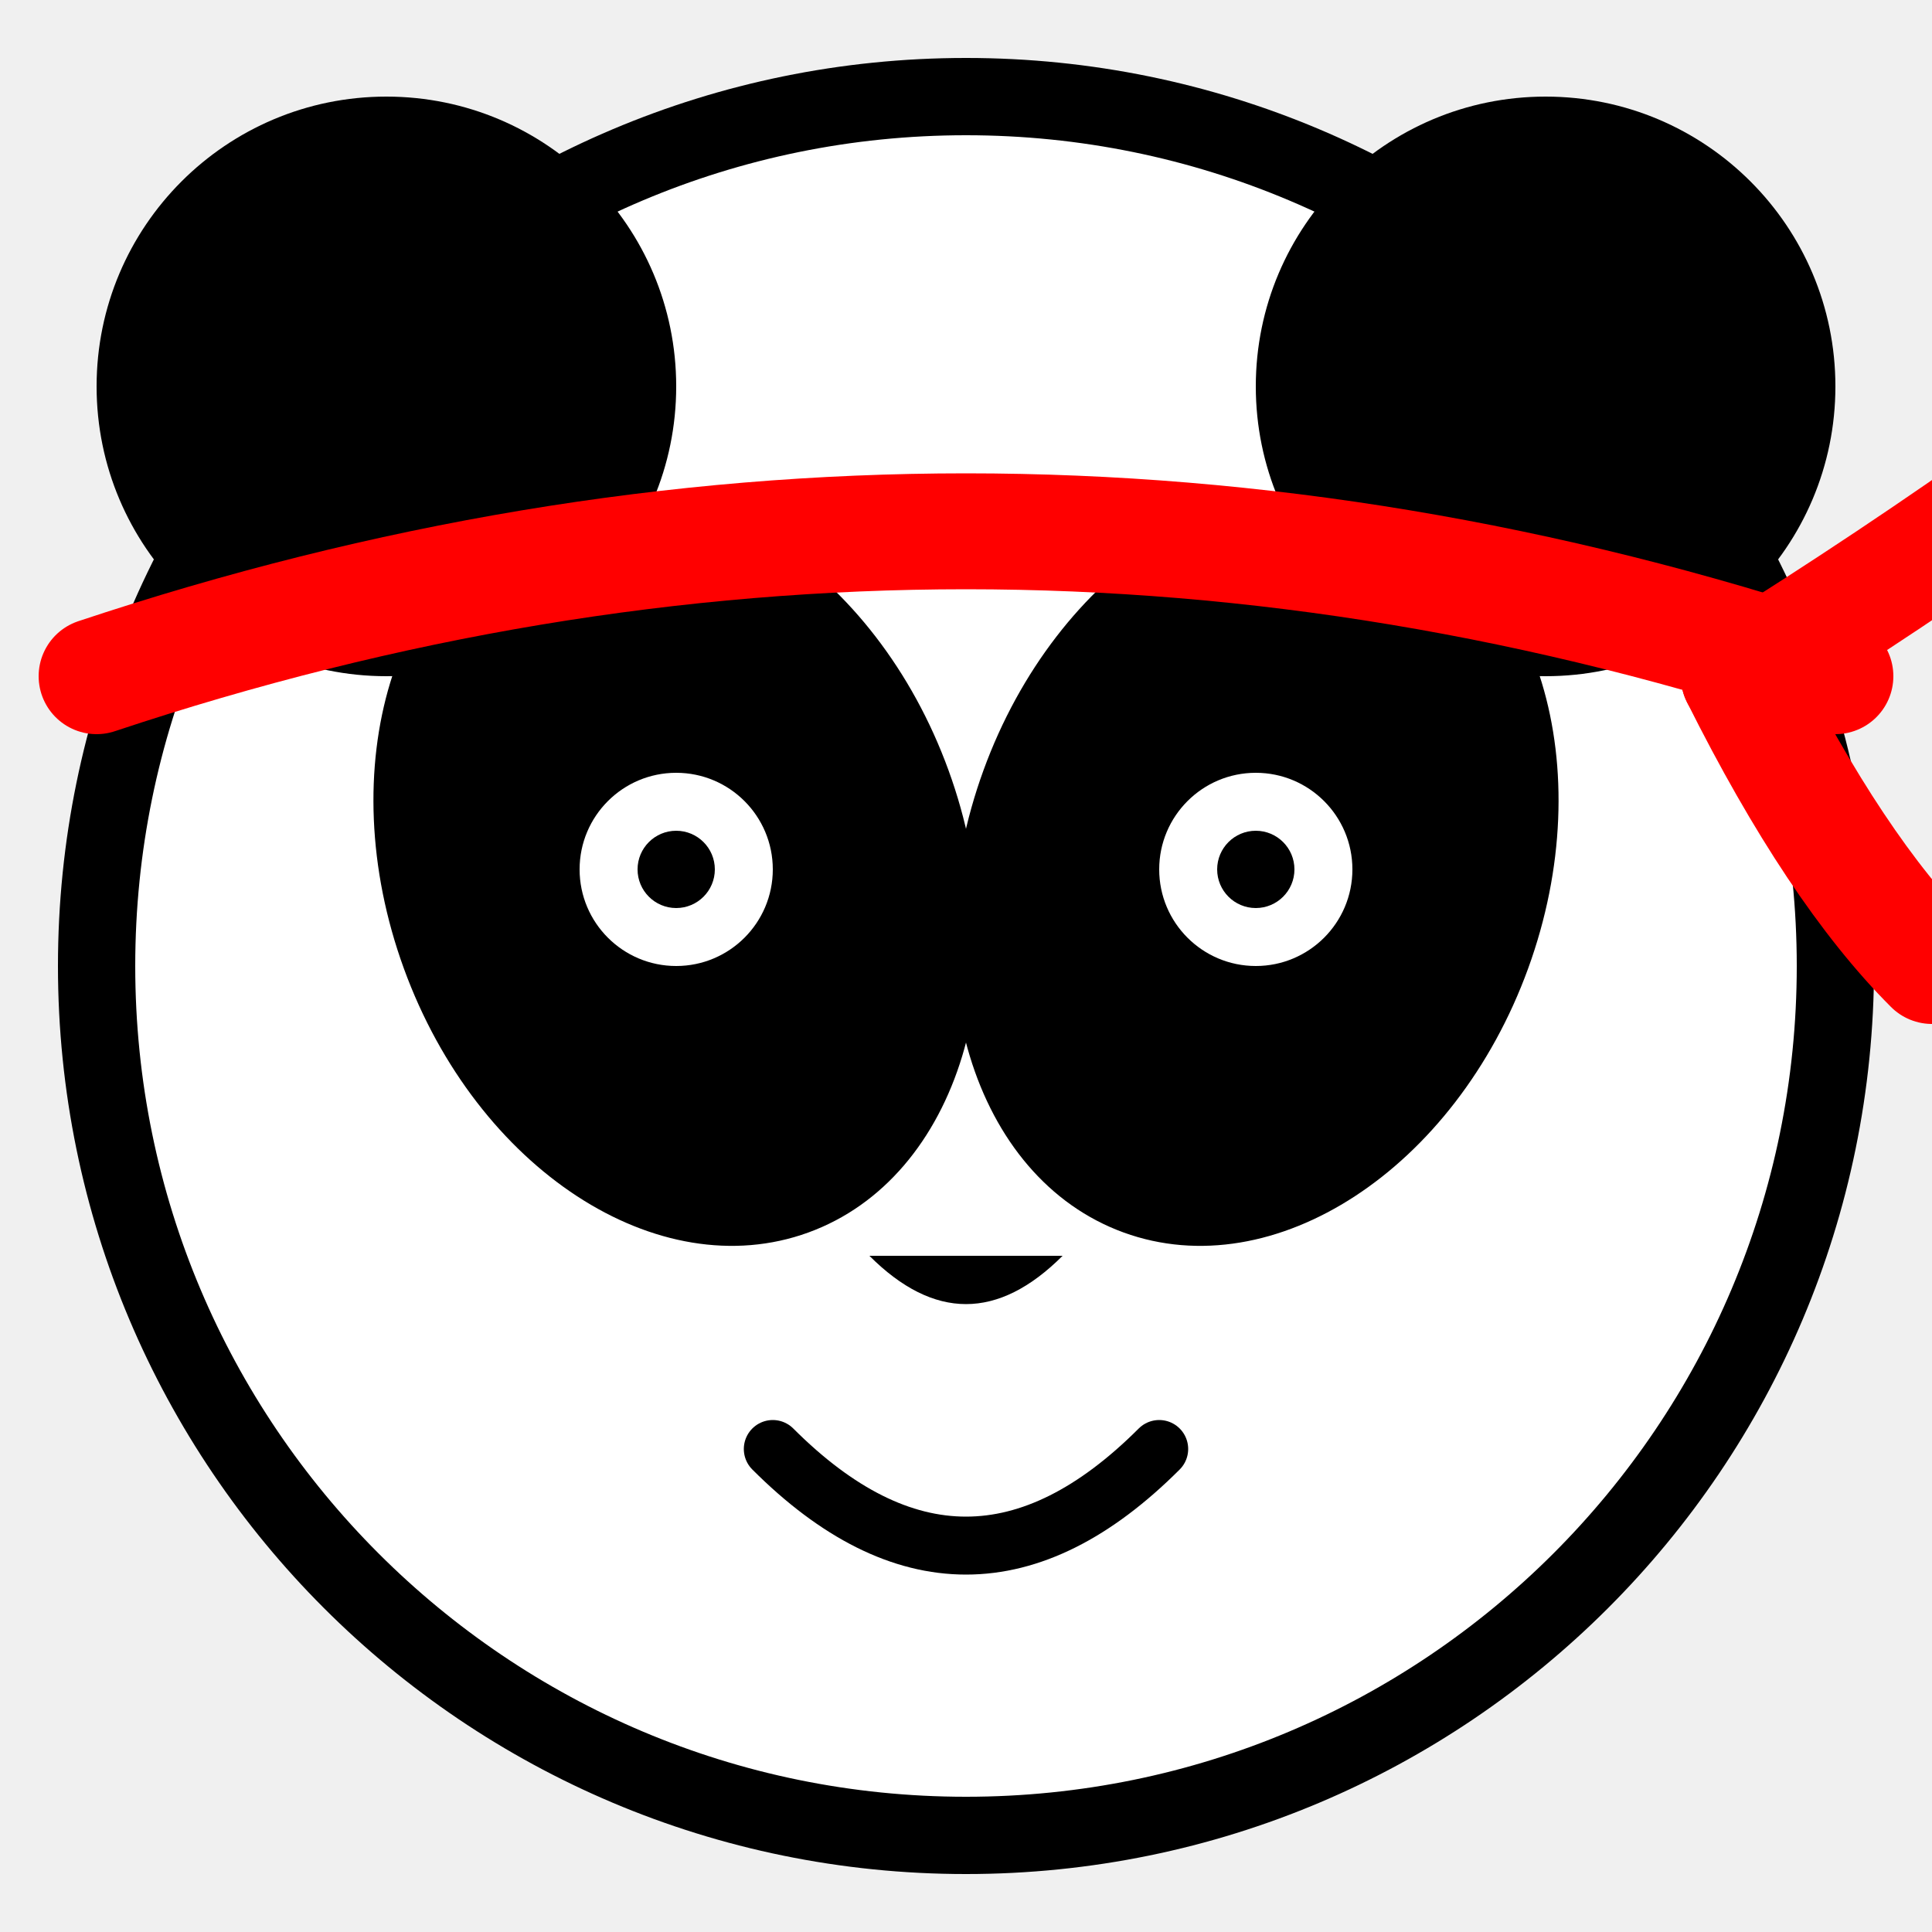
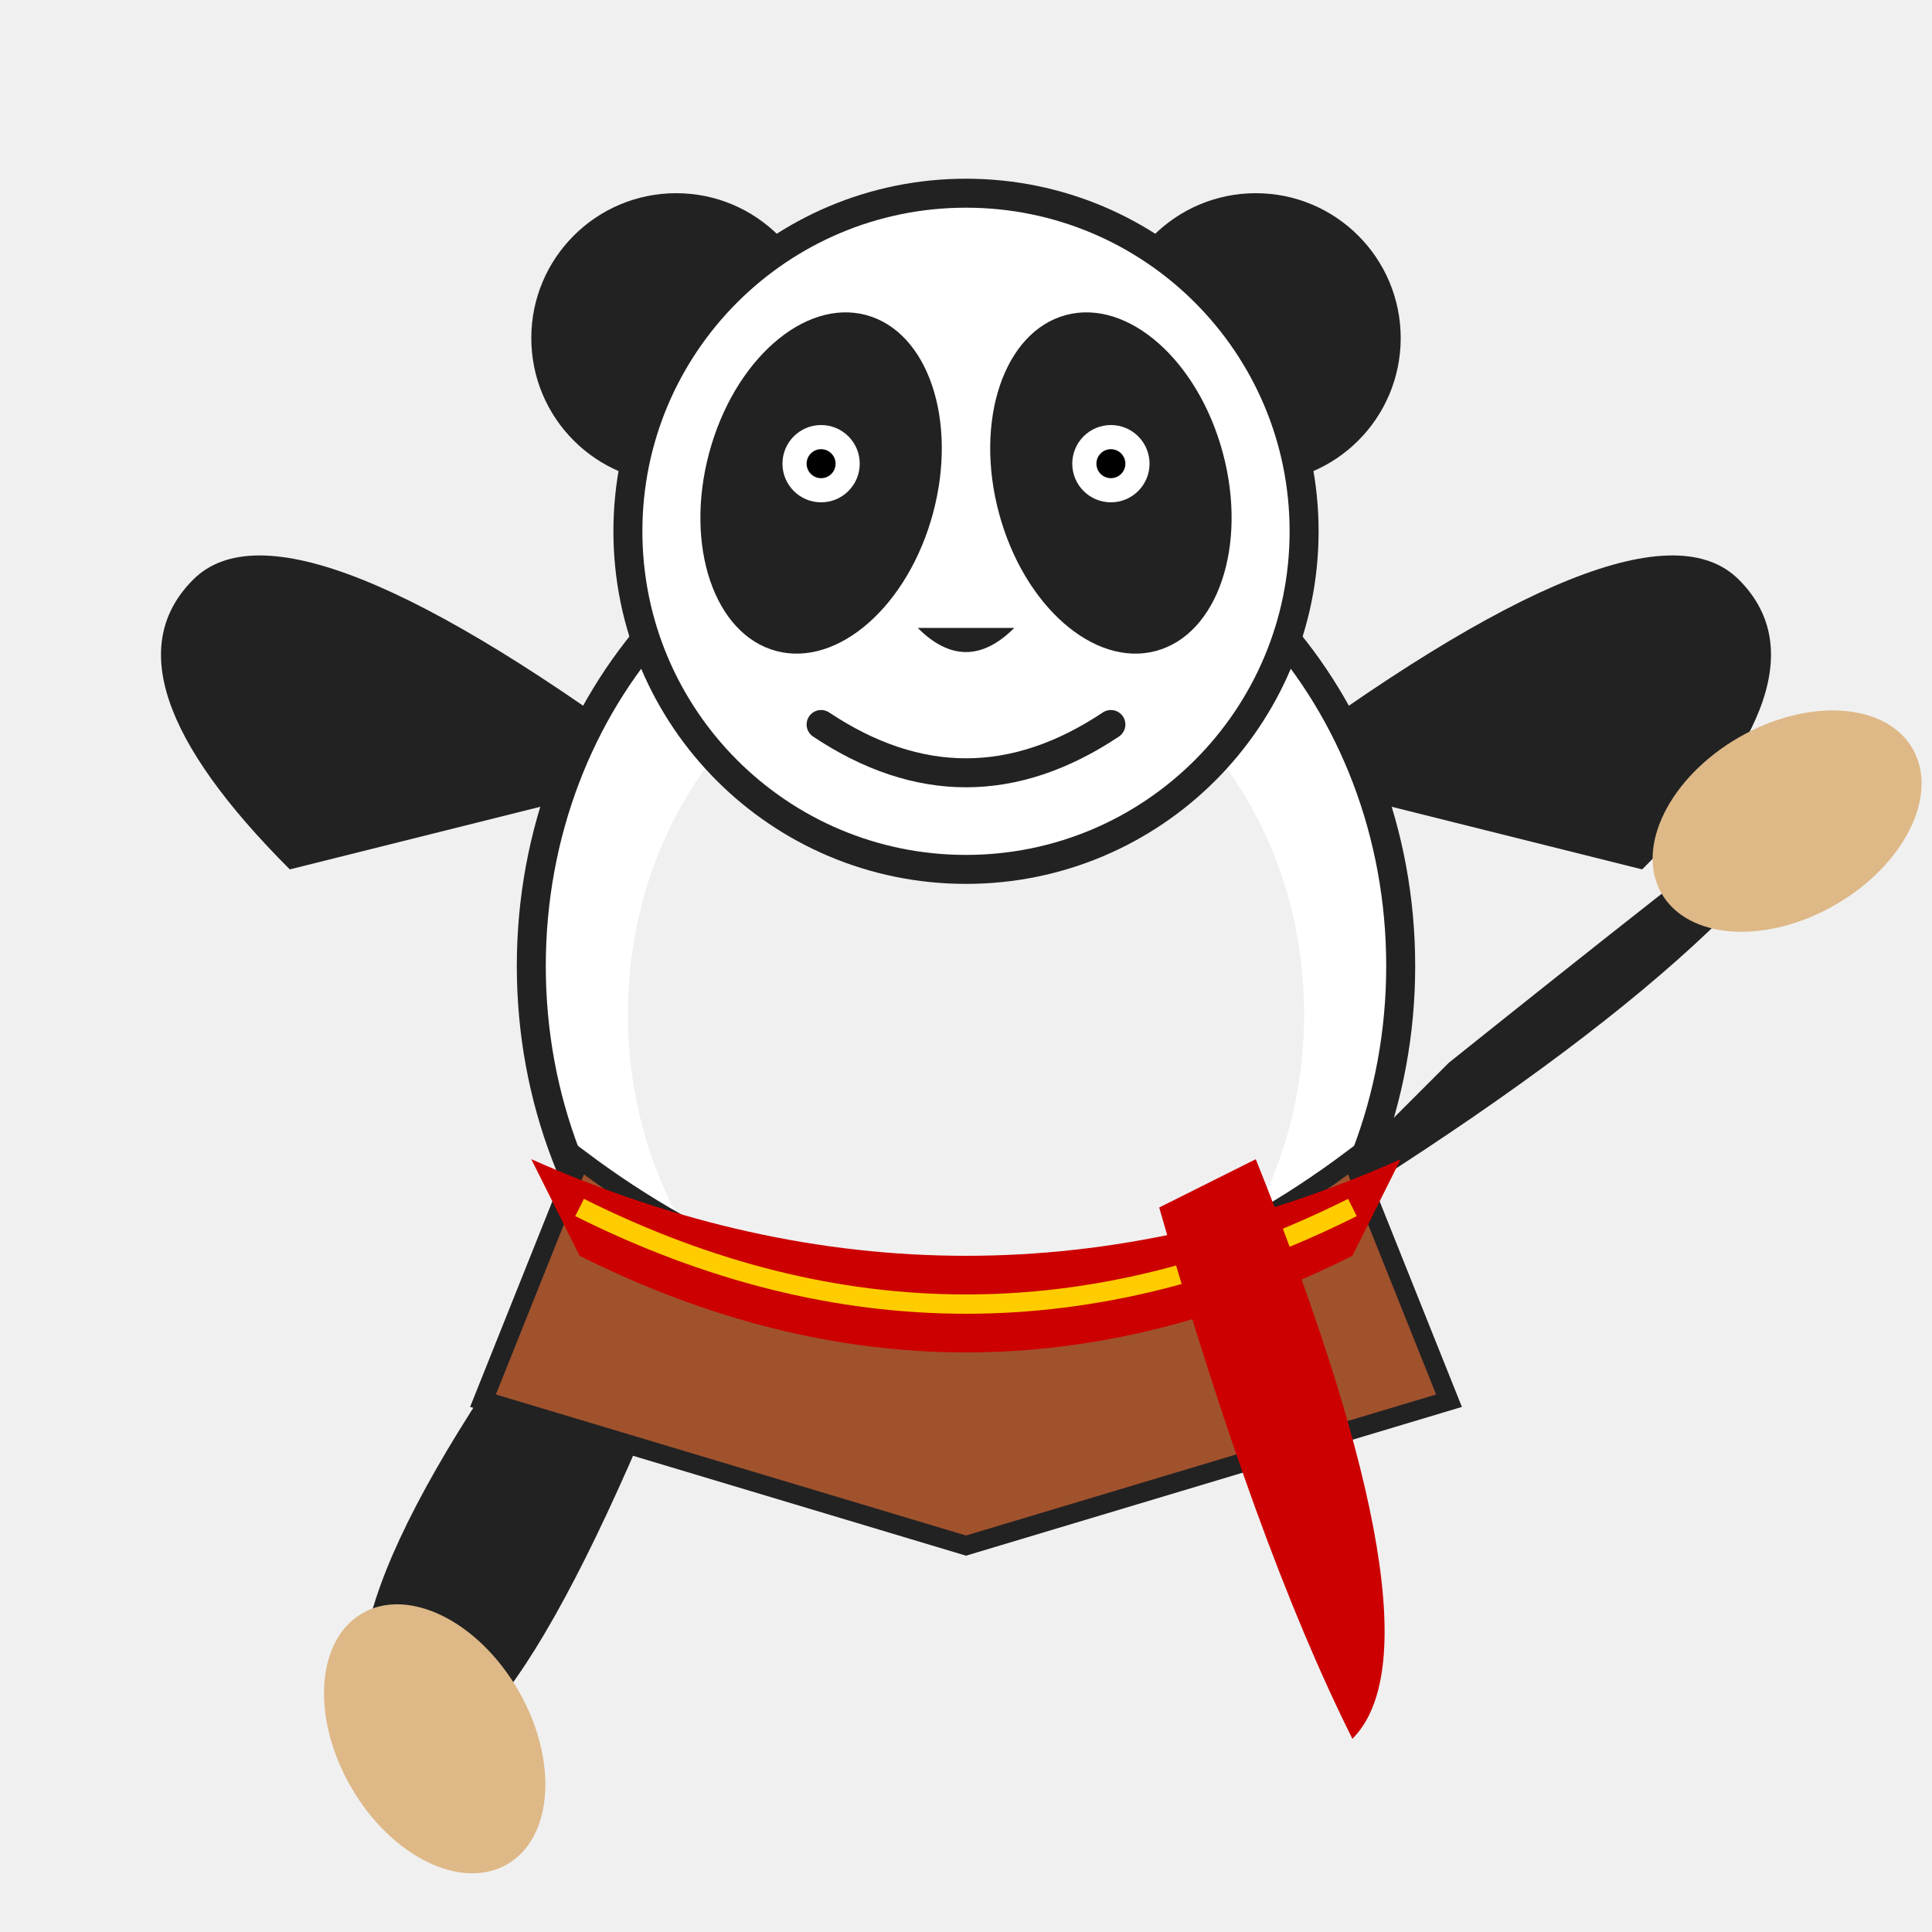
- <svg xmlns="http://www.w3.org/2000/svg" viewBox="0 0 100 100" width="100" height="100">
-   <circle cx="50" cy="50" r="45" fill="#FFFFFF" stroke="#000000" stroke-width="4" />
-   <circle cx="20" cy="20" r="15" fill="#000000" />
-   <circle cx="80" cy="20" r="15" fill="#000000" />
-   <ellipse cx="35" cy="45" rx="15" ry="20" fill="#000000" transform="rotate(-20 35 45)" />
-   <ellipse cx="65" cy="45" rx="15" ry="20" fill="#000000" transform="rotate(20 65 45)" />
-   <circle cx="35" cy="45" r="5" fill="#FFFFFF" />
-   <circle cx="35" cy="45" r="2" fill="#000000" />
-   <circle cx="65" cy="45" r="5" fill="#FFFFFF" />
-   <circle cx="65" cy="45" r="2" fill="#000000" />
-   <path d="M 45 65 Q 50 70 55 65 Z" fill="#000000" />
-   <path d="M 40 75 Q 50 85 60 75" fill="none" stroke="#000000" stroke-width="3" stroke-linecap="round" />
-   <path d="M 5 35 Q 50 20 95 35" fill="none" stroke="#FF0000" stroke-width="6" stroke-linecap="round" />
-   <path d="M 90 35 Q 95 45 100 50" fill="none" stroke="#FF0000" stroke-width="6" stroke-linecap="round" />
-   <path d="M 90 35 Q 98 30 105 25" fill="none" stroke="#FF0000" stroke-width="6" stroke-linecap="round" />
+ <svg xmlns="http://www.w3.org/2000/svg" viewBox="0 0 200 200" width="100%" height="100%">
+   <path d="M 70 80 Q 30 50 20 60 Q 10 70 30 90 Z" fill="#222" />
+   <path d="M 130 80 Q 170 50 180 60 Q 190 70 170 90 Z" fill="#222" />
+   <ellipse cx="100" cy="100" rx="45" ry="50" fill="#FFFFFF" stroke="#222" stroke-width="3" />
+   <ellipse cx="100" cy="105" rx="35" ry="40" fill="#f0f0f0" />
+   <path d="M 70 140 Q 50 190 40 180 Q 30 170 60 130 Z" fill="#222" />
+   <path d="M 130 130 Q 180 100 190 80 Q 200 70 150 110 Z" fill="#222" />
+   <ellipse cx="45" cy="180" rx="10" ry="15" fill="#deb887" transform="rotate(-30 45 180)" />
+   <ellipse cx="185" cy="85" rx="10" ry="15" fill="#deb887" transform="rotate(60 185 85)" />
+   <path d="M 60 120 Q 100 150 140 120 L 150 145 L 100 160 L 50 145 Z" fill="#a0522d" stroke="#222" stroke-width="2" />
+   <path d="M 55 120 Q 100 140 145 120 L 140 130 Q 100 150 60 130 Z" fill="#cc0000" />
+   <path d="M 60 125 Q 100 145 140 125" fill="none" stroke="#ffcc00" stroke-width="2" />
+   <path d="M 120 125 Q 130 160 140 180 Q 150 170 130 120 Z" fill="#cc0000" />
+   <circle cx="70" cy="35" r="15" fill="#222" />
+   <circle cx="130" cy="35" r="15" fill="#222" />
+   <circle cx="100" cy="55" r="35" fill="#FFFFFF" stroke="#222" stroke-width="3" />
+   <ellipse cx="85" cy="50" rx="12" ry="18" fill="#222" transform="rotate(15 85 50)" />
+   <ellipse cx="115" cy="50" rx="12" ry="18" fill="#222" transform="rotate(-15 115 50)" />
+   <circle cx="85" cy="48" r="4" fill="#FFFFFF" />
+   <circle cx="85" cy="48" r="1.5" fill="#000" />
+   <circle cx="115" cy="48" r="4" fill="#FFFFFF" />
+   <circle cx="115" cy="48" r="1.5" fill="#000" />
+   <path d="M 95 65 Q 100 70 105 65 Z" fill="#222" />
+   <path d="M 85 75 Q 100 85 115 75" fill="none" stroke="#222" stroke-width="3" stroke-linecap="round" />
</svg>
